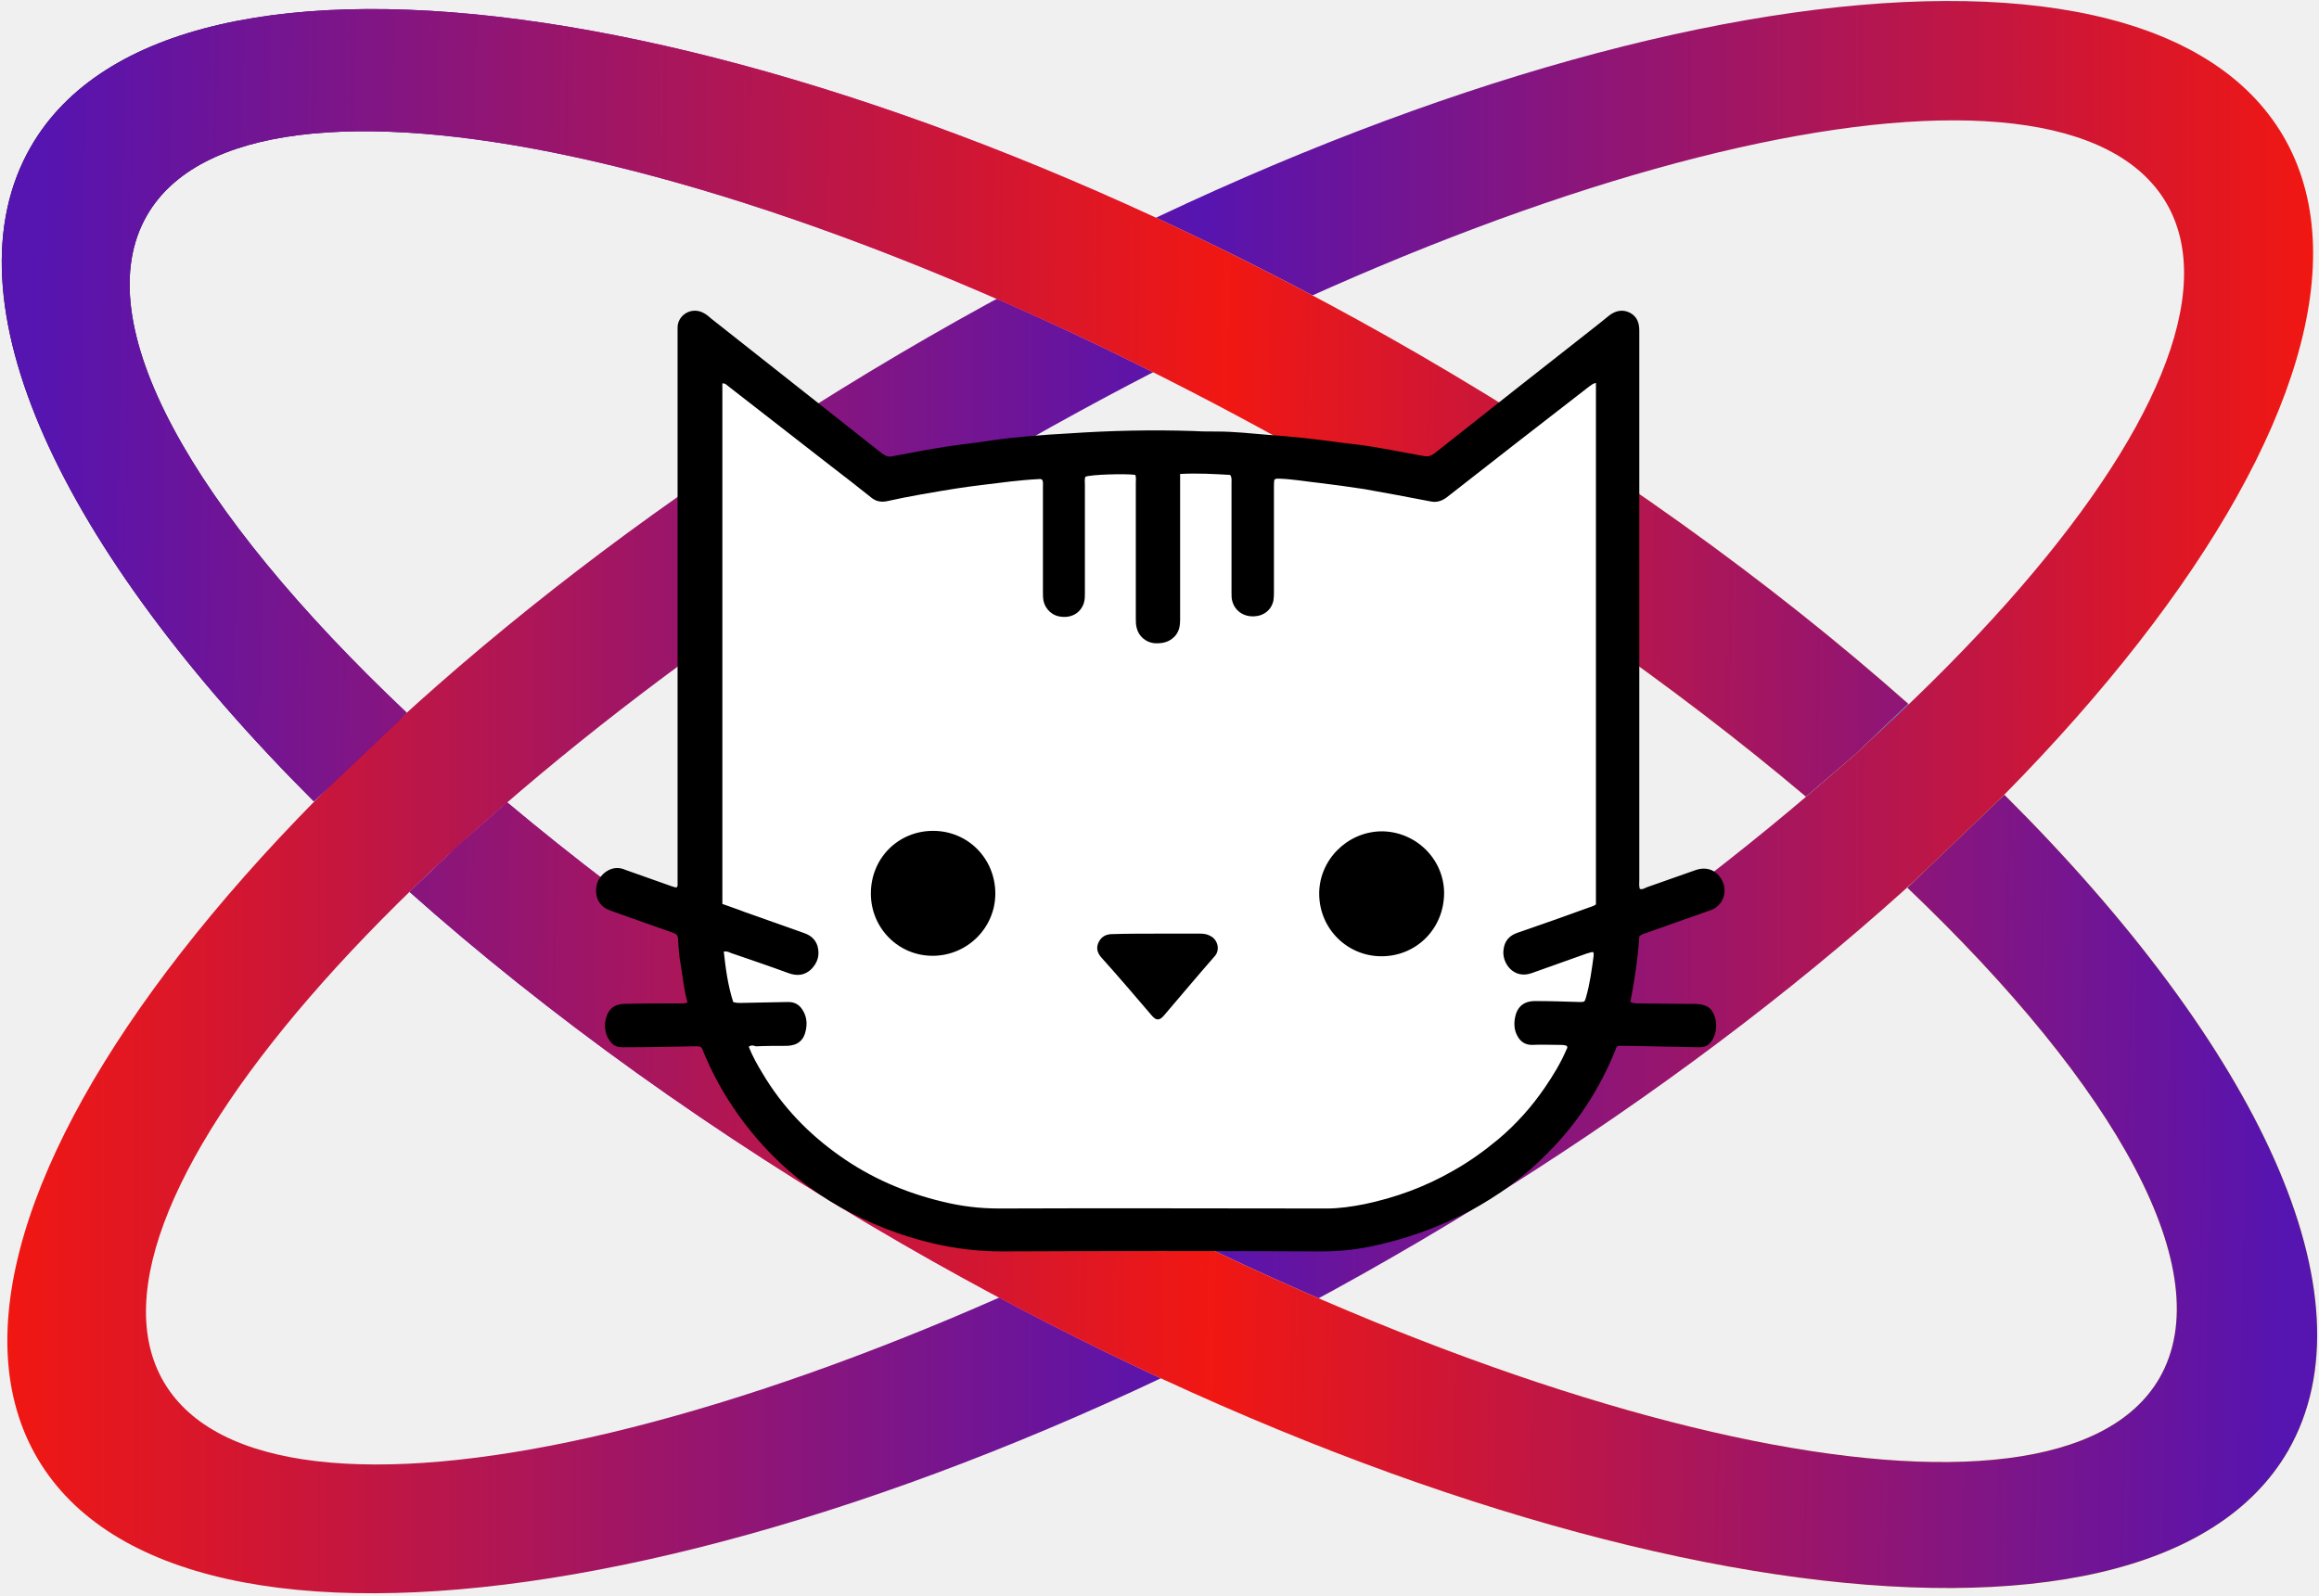
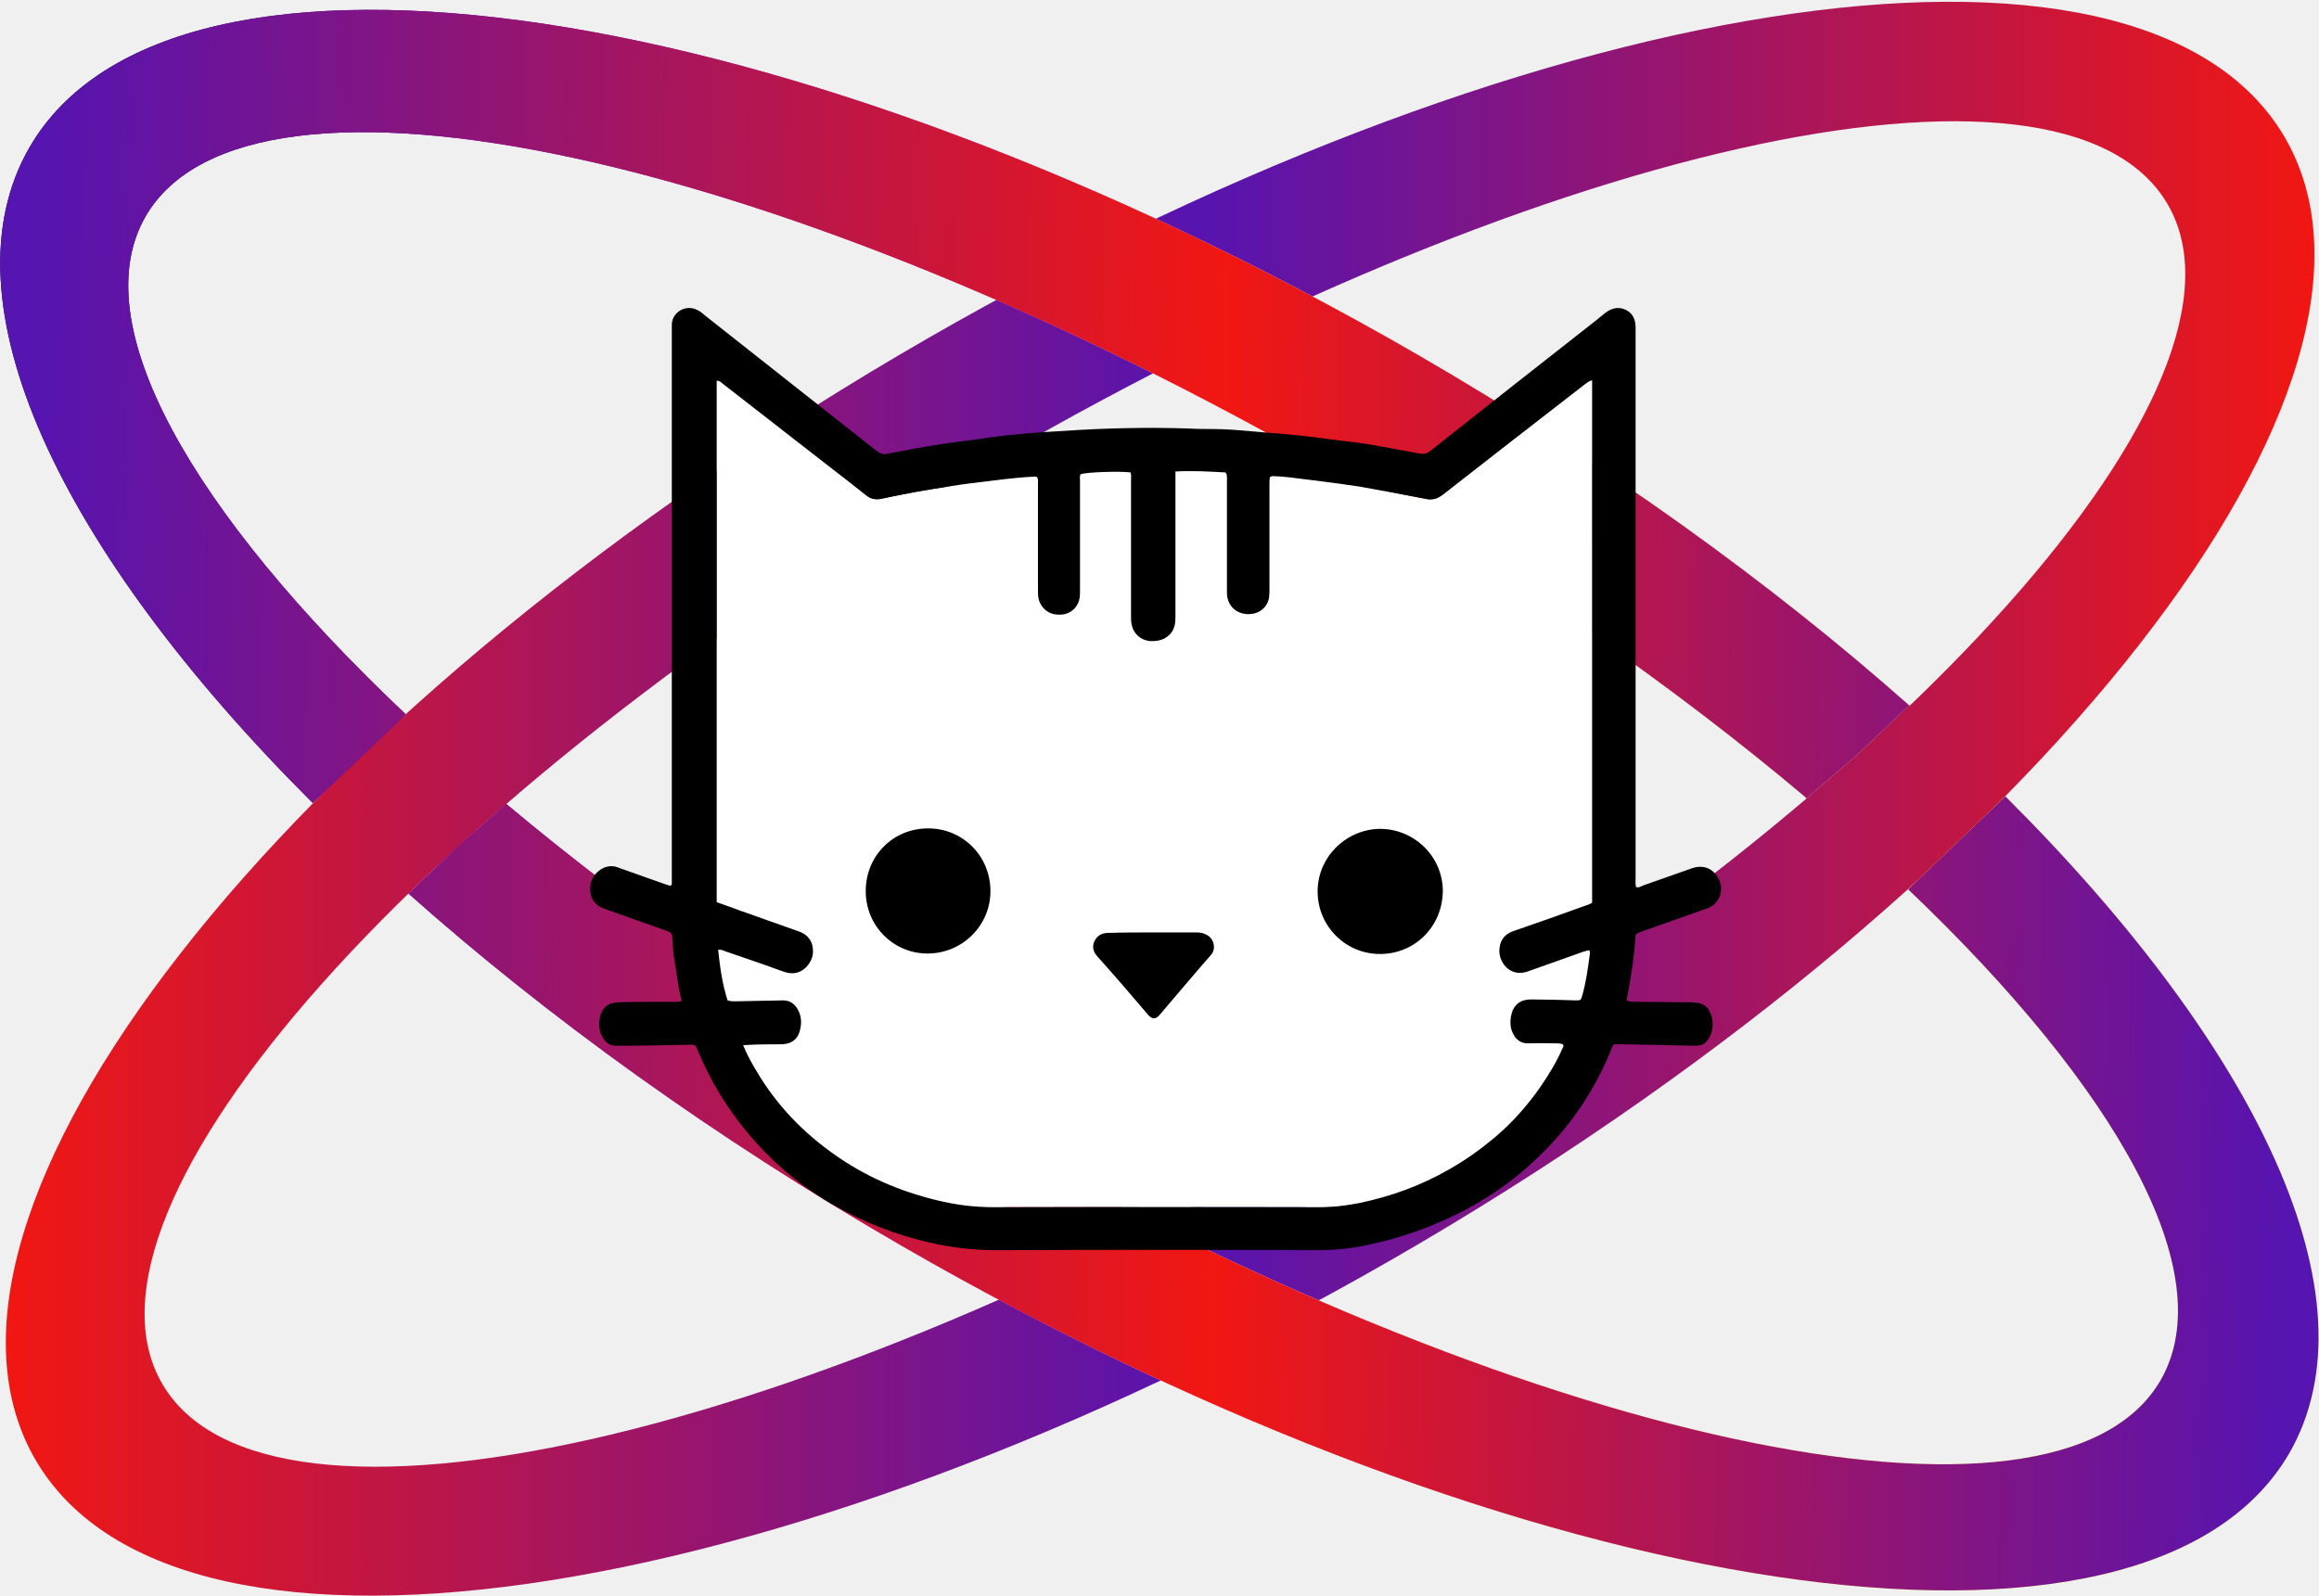
- <svg xmlns="http://www.w3.org/2000/svg" width="1090" height="750" viewBox="0 0 1090 750" fill="none">
-   <path d="M898.979 332.841L895.647 329.917L894.332 331.417L897.663 334.341L898.979 332.841Z" fill="#4483FF" />
-   <path d="M892.599 329.452L848.1 373.964L852.801 378.666L897.299 334.154L892.599 329.452Z" fill="#4287FF" />
-   <path d="M1073.09 63.786C1005.29 -51.254 714.12 -5.15 422.732 166.413C131.123 338.419 -50.136 570.715 17.67 685.755C85.476 800.795 376.642 754.69 668.03 583.128C959.418 411.344 1140.68 178.826 1073.09 63.786ZM636.786 523.945C376.864 677.11 126.248 733.411 77.056 649.846C27.863 566.282 198.707 374.327 458.408 221.162C718.33 67.997 968.724 11.696 1018.14 95.261C1067.33 178.826 896.487 370.78 636.786 523.945Z" fill="url(#paint0_linear_243_455)" />
-   <path d="M942.134 373.662L896.487 417.328C995.094 511.311 1043.62 597.979 1015.04 647.851C966.509 731.859 715.45 677.553 454.42 526.827C372.21 479.392 298.865 427.968 238.372 377.208L215.105 397.822L192.503 419.323C257.207 476.954 335.649 533.698 424.284 584.901C717.223 754.025 1008.83 797.47 1075.53 681.987C1116.97 609.505 1061.35 492.47 942.134 373.662ZM665.814 165.969C372.875 -3.155 81.266 -46.599 14.568 68.884C-27.091 140.922 28.528 257.957 147.521 376.765L188.293 337.975L191.173 335.094C90.351 239.781 40.051 151.562 69.079 101.246C117.606 17.238 368.665 71.544 629.696 222.27C713.234 270.591 787.687 322.903 848.846 374.549L872.112 354.599L896.93 330.882C832.448 273.695 754.228 217.172 665.814 165.969Z" fill="url(#paint1_linear_243_455)" />
-   <path d="M942.134 373.662L896.487 417.328C995.094 511.311 1043.62 597.979 1015.04 647.851C966.509 731.859 715.45 677.553 454.42 526.827C372.21 479.392 298.865 427.968 238.372 377.208L215.105 397.822L192.503 419.323C257.207 476.954 335.649 533.698 424.284 584.901C717.223 754.025 1008.83 797.47 1075.53 681.987C1116.97 609.505 1061.35 492.47 942.134 373.662ZM665.814 165.969C372.875 -3.155 81.266 -46.599 14.568 68.884C-27.091 140.922 28.528 257.957 147.521 376.765L188.293 337.975L191.173 335.094C90.351 239.781 40.051 151.562 69.079 101.246C117.606 17.238 368.665 71.544 629.696 222.27C713.234 270.591 787.687 322.903 848.846 374.549L872.112 354.599L896.93 330.882C832.448 273.695 754.228 217.172 665.814 165.969Z" fill="url(#paint2_linear_243_455)" />
-   <path d="M761.931 316.031C762.153 271.257 761.488 226.704 760.158 181.929C759.937 172.62 748.414 167.522 741.545 174.171C721.159 194.342 696.784 218.059 668.864 227.591C667.313 224.487 664.211 222.049 659.336 222.492C645.376 223.157 631.194 222.936 617.234 222.271C615.683 221.606 614.132 221.162 612.138 221.384C610.808 221.606 609.7 221.606 608.371 221.827C601.945 221.384 595.74 220.941 589.314 220.497C586.655 220.054 583.774 219.833 581.115 219.833C551.201 217.394 521.508 214.291 491.594 214.513C464.56 214.734 438.413 221.162 411.601 222.271C404.288 222.492 398.749 222.049 393.209 217.173C388.112 212.739 383.681 207.641 378.806 202.987C370.385 194.785 362.187 186.362 353.766 178.161C353.988 176.831 353.988 175.501 354.21 174.171C355.317 162.202 339.585 160.65 334.267 169.073C328.727 171.733 324.96 178.161 329.392 183.924C330.056 184.811 330.721 185.476 331.164 186.362C324.074 258.844 318.977 331.326 326.068 404.251C329.17 435.948 332.494 468.531 345.124 498.012C357.755 527.049 380.135 547.884 409.606 559.411C442.623 572.488 478.963 572.267 513.974 572.932C551.866 573.597 590.865 576.921 628.757 574.04C663.103 571.38 690.801 555.421 712.517 529.044C713.403 527.935 714.29 526.827 715.176 525.719C718.5 524.832 721.159 522.616 722.267 518.404C722.488 517.739 722.488 517.074 722.71 516.409C740.215 493.8 753.511 470.305 757.942 440.603C763.704 399.818 761.709 357.26 761.931 316.031Z" fill="white" />
-   <path d="M323.135 471.308C321.363 465.102 320.919 458.895 319.812 452.689C319.147 449.143 318.925 445.375 318.704 441.828C318.704 439.833 318.039 439.168 316.266 438.503C306.738 435.178 297.431 431.853 288.124 428.529C287.46 428.307 287.016 428.085 286.352 427.863C281.698 426.09 279.482 421.879 280.369 416.559C281.034 412.348 285.022 408.579 289.232 408.136C291.005 407.914 292.556 408.358 294.107 409.023C301.198 411.461 308.289 414.121 315.38 416.559C316.266 416.781 316.931 417.224 318.039 417.224C318.703 416.559 318.482 415.672 318.482 415.007C318.482 414.121 318.482 413.234 318.482 412.348C318.482 327.01 318.482 241.672 318.482 156.334C318.482 155.669 318.482 155.004 318.482 154.339C318.26 148.133 325.13 143.921 330.891 147.246C332.22 147.911 333.328 149.019 334.436 149.906C361.027 170.963 387.839 192.021 414.429 213.078C416.202 214.408 417.753 215.073 419.969 214.408C428.168 212.856 436.367 211.305 444.787 209.975C451.878 208.867 458.969 208.202 465.838 207.093C478.025 205.32 490.212 204.433 502.4 203.768C521.899 202.438 541.621 201.995 561.342 202.66C564.888 202.882 568.433 202.882 571.978 202.882C579.956 202.882 587.933 203.768 595.91 204.433C601.671 204.877 607.432 205.32 613.415 205.985C621.836 206.872 630.256 208.202 638.676 209.088C648.869 210.418 659.062 212.635 669.255 214.408C671.471 214.851 672.801 214.186 674.352 213.078C700.056 192.686 725.982 172.293 751.686 152.122C753.237 150.792 754.788 149.684 756.339 148.354C759.22 146.138 762.544 145.251 766.089 147.024C769.413 148.798 770.521 151.679 770.521 155.447C770.521 194.681 770.521 234.135 770.521 273.369C770.521 320.138 770.521 366.908 770.521 413.678C770.521 415.007 770.299 416.337 770.743 417.889C771.851 418.332 772.959 417.667 773.845 417.224C781.6 414.564 789.356 411.683 797.112 409.023C802.43 407.249 807.083 409.244 809.52 414.121C812.18 419.441 809.742 425.869 804.202 427.863C794.231 431.41 784.038 434.957 774.066 438.503C772.958 438.946 771.629 439.168 770.521 440.276C769.856 450.473 768.305 460.89 766.311 471.087C767.64 471.752 769.192 471.752 770.521 471.752C777.612 471.752 784.481 471.973 791.572 471.973C793.345 471.973 794.896 471.973 796.668 471.973C801.986 472.195 804.424 473.525 805.975 477.958C807.526 482.391 806.418 487.933 803.316 490.814C801.986 492.144 800.214 492.366 798.441 492.366C787.362 492.144 776.282 491.922 765.203 491.701C763.43 491.701 761.879 491.701 760.55 491.701C759.663 492.144 759.663 492.809 759.442 493.252C752.129 511.65 741.493 528.052 727.533 542.017C716.675 553.1 704.266 562.188 690.528 569.502C675.681 577.26 660.17 582.802 643.773 586.127C636.239 587.678 628.705 588.343 620.949 588.343C570.87 588.121 520.57 588.121 470.491 588.343C459.633 588.343 448.997 587.013 438.583 584.575C423.293 581.028 408.668 575.265 394.93 567.507C381.191 559.749 369.004 549.997 358.368 538.249C350.391 529.382 343.521 519.851 337.76 509.433C335.101 504.557 332.664 499.459 330.448 494.139C330.226 493.474 330.004 492.809 329.561 492.366C328.453 491.701 327.124 491.922 326.016 491.922C315.38 492.144 304.965 492.366 294.329 492.366C291.891 492.366 289.454 492.587 287.46 490.371C285.244 487.933 284.357 485.051 284.357 481.948C284.357 480.84 284.579 479.731 284.801 478.845C285.908 474.411 288.789 471.973 293.664 471.973C301.863 471.752 310.283 471.752 318.482 471.752C319.811 471.752 321.363 471.973 323.135 471.308ZM351.942 492.144C353.714 496.577 355.93 500.567 358.368 504.557C367.674 520.294 380.083 533.151 394.93 543.568C409.333 553.765 425.287 560.636 442.571 564.848C451.435 567.064 460.298 568.172 469.605 568.172C521.013 567.951 572.2 568.172 623.608 568.172C629.591 568.172 635.352 567.286 641.114 566.177C655.96 563.074 669.92 557.976 682.994 550.44C690.528 546.228 697.619 541.13 704.266 535.589C712.687 528.496 719.999 520.294 726.204 511.207C729.971 505.665 733.516 499.902 736.175 493.696C736.397 493.031 737.061 492.587 736.396 491.701C735.289 491.257 734.181 491.257 733.294 491.257C728.862 491.257 724.431 491.036 719.999 491.257C716.897 491.257 714.681 489.706 713.351 487.268C711.8 484.608 711.579 481.948 712.022 478.845C712.908 473.525 716.01 470.643 721.55 470.643C728.419 470.643 735.288 470.865 742.379 471.087C744.817 471.087 744.817 471.087 745.482 468.87C747.254 462.664 748.141 456.236 749.027 449.586C749.027 448.921 749.249 448.256 748.805 447.591C747.697 447.591 747.033 448.034 745.925 448.256C737.283 451.359 728.419 454.462 719.777 457.566C711.357 460.447 705.817 452.689 706.704 446.483C707.147 442.493 709.363 439.833 713.351 438.503C724.431 434.735 735.51 430.745 746.589 426.755C747.697 426.312 749.027 426.09 750.135 425.204C750.135 343.634 750.135 261.843 750.135 180.051C748.584 180.273 747.919 181.159 746.811 181.824C724.431 199.114 702.272 216.403 679.892 233.914C677.454 235.687 675.017 236.352 672.136 235.687C661.721 233.692 651.307 231.697 641.114 229.924C634.023 228.816 627.154 227.929 620.063 227.042C613.858 226.377 607.654 225.269 601.45 225.048C600.785 225.048 599.898 224.826 599.012 225.491C598.791 226.599 598.79 227.707 598.79 228.816C598.79 245.218 598.79 261.621 598.79 278.023C598.79 279.353 598.79 280.683 598.569 282.235C597.683 286.668 594.137 289.55 589.484 289.771C584.609 289.993 580.62 287.333 579.291 282.9C578.848 281.57 578.848 280.24 578.848 278.688C578.848 261.399 578.848 244.11 578.848 226.821C578.848 225.712 579.069 224.383 578.183 223.274C570.427 222.831 562.893 222.388 554.695 222.831C554.695 224.383 554.695 225.491 554.695 226.599C554.695 237.682 554.695 248.765 554.695 259.848C554.695 270.265 554.695 280.683 554.695 291.323C554.695 294.204 554.251 296.864 552.257 299.081C549.598 301.962 546.274 302.627 542.507 302.406C538.519 301.962 535.195 299.081 534.308 295.313C533.865 293.761 533.865 292.21 533.865 290.658C533.865 269.379 533.865 248.1 533.865 227.042C533.865 225.712 534.087 224.604 533.644 223.274C529.434 222.609 512.593 223.053 510.155 224.161C509.712 225.269 509.934 226.599 509.934 227.707C509.934 244.775 509.934 261.843 509.934 278.91C509.934 280.462 509.934 281.792 509.491 283.343C508.161 287.776 504.173 290.436 499.298 289.993C494.866 289.771 491.32 286.668 490.434 282.235C490.213 280.905 490.212 279.575 490.212 278.023C490.212 261.621 490.212 245.218 490.212 228.816C490.212 227.707 490.434 226.377 489.769 225.491C489.104 225.047 488.44 225.269 487.775 225.269C483.343 225.491 479.133 225.934 474.923 226.377C466.281 227.486 457.639 228.372 449.219 229.702C438.361 231.476 427.503 233.249 416.645 235.687C413.986 236.13 411.77 235.687 409.776 234.135C403.35 229.037 396.924 223.939 390.498 219.063C374.544 206.65 358.589 194.237 342.635 181.824C341.749 181.159 340.862 180.051 339.533 180.273C339.533 261.843 339.533 343.412 339.533 424.982C343.078 426.312 346.624 427.42 349.947 428.75C359.254 432.075 368.782 435.4 378.089 438.725C381.191 439.833 383.407 441.828 384.294 444.931C385.401 449.143 384.293 452.689 381.191 455.792C378.089 458.674 374.544 458.896 370.777 457.566C361.692 454.241 352.606 451.138 343.521 448.034C342.635 447.591 341.527 447.148 340.197 447.369C341.084 455.571 342.192 463.55 344.629 471.087C345.959 471.53 347.067 471.53 347.953 471.53C355.487 471.308 363.021 471.308 370.555 471.087C373.879 471.087 376.095 472.638 377.646 475.52C379.197 478.401 379.419 481.283 378.754 484.386C377.867 489.041 374.987 491.479 370.112 491.701C365.237 491.701 360.14 491.701 355.266 491.922C354.158 491.479 353.05 491.257 351.942 492.144Z" fill="black" />
-   <path d="M438.583 390.625C454.98 390.625 467.832 403.703 467.832 420.105C467.832 436.286 454.537 449.364 438.361 449.364C422.185 449.364 409.333 436.286 409.333 420.105C409.333 403.481 422.185 390.625 438.583 390.625Z" fill="black" />
-   <path d="M649.755 449.585C633.579 449.807 620.284 436.951 620.063 420.548C619.841 404.589 632.915 391.289 648.869 390.846C665.045 390.624 678.562 403.481 678.783 419.662C678.783 436.508 665.931 449.364 649.755 449.585Z" fill="black" />
-   <path d="M543.889 438.946C550.537 438.946 557.406 438.946 564.054 438.946C565.826 438.946 567.377 439.167 568.929 440.054C572.474 441.827 573.582 446.704 570.923 449.585C562.946 458.673 555.19 467.983 547.213 477.293C544.997 479.952 543.446 479.952 541.23 477.293C533.474 468.205 525.719 459.117 517.742 450.25C515.747 448.034 515.083 445.596 516.412 442.936C517.742 440.276 519.958 439.168 522.838 439.168C529.929 438.946 536.798 438.946 543.889 438.946Z" fill="black" />
+ <svg xmlns="http://www.w3.org/2000/svg" width="892" height="614" viewBox="0 0 892 614" fill="none">
+   <path d="M734.923 274.177L736 272.497L731 269L733 270.499L732.193 271.782L734.923 274.177Z" fill="#8E1678" />
+   <path d="M730.772 270.172L694.312 306.635L698.163 310.486L734.624 274.023L730.772 270.172Z" fill="#8F1677" />
+   <path d="M878.663 52.551C823.105 -41.686 584.531 -3.918 345.777 136.62C106.841 277.522 -41.677 467.811 13.881 562.048C69.439 656.285 308.012 618.518 546.767 477.979C785.521 337.259 934.039 146.788 878.663 52.551ZM521.166 429.499C308.193 554.967 102.846 601.087 62.539 532.633C22.233 464.18 162.217 306.937 375.008 181.469C587.981 56.001 793.147 9.881 833.635 78.335C873.942 146.788 733.957 304.031 521.166 429.499Z" fill="url(#paint0_linear_909_89)" />
+   <path d="M771.36 306.391L733.958 342.162C814.754 419.149 854.516 490.144 831.094 530.999C791.332 599.815 585.622 555.33 371.741 431.859C304.381 393.002 244.284 350.877 194.718 309.297L175.653 326.183L157.134 343.796C210.15 391.005 274.424 437.488 347.049 479.432C587.074 617.973 826.01 653.561 880.661 558.961C914.613 499.586 869.041 403.715 771.36 306.391ZM544.952 136.257C304.926 -2.284 65.99 -37.873 11.339 56.727C-22.794 115.739 22.778 211.61 120.277 308.934L153.684 277.158L156.045 274.798C73.434 196.721 32.219 124.454 56.004 83.237C95.766 14.42 301.476 58.906 515.357 182.376C583.806 221.96 644.811 264.811 694.922 307.118L713.986 290.776L734.321 271.348C681.487 224.502 617.395 178.2 544.952 136.257Z" fill="url(#paint1_linear_909_89)" />
+   <path d="M771.36 306.391L733.958 342.162C814.754 419.149 854.516 490.144 831.094 530.999C791.332 599.815 585.622 555.33 371.741 431.859C304.381 393.002 244.284 350.877 194.718 309.297L175.653 326.183L157.134 343.796C210.15 391.005 274.424 437.488 347.049 479.432C587.074 617.973 826.01 653.561 880.661 558.961C914.613 499.586 869.041 403.715 771.36 306.391ZM544.952 136.257C304.926 -2.284 65.99 -37.873 11.339 56.727C-22.794 115.739 22.778 211.61 120.277 308.934L153.684 277.158L156.045 274.798C73.434 196.721 32.219 124.454 56.004 83.237C95.766 14.42 301.476 58.906 515.357 182.376C583.806 221.96 644.811 264.811 694.922 307.118L713.986 290.776L734.321 271.348C681.487 224.502 617.395 178.2 544.952 136.257Z" fill="url(#paint2_linear_909_89)" />
+   <g filter="url(#filter0_d_909_89)">
+     <path fill-rule="evenodd" clip-rule="evenodd" d="M552.6 191.716L612.532 145.583L612.532 206.353H612.533V358.603H612.511C612.012 384.085 602.575 407.338 587.256 425.257C568.107 449.232 538.69 464.582 505.701 464.582C504.037 464.582 502.386 464.543 500.746 464.466H386.792C384.879 464.584 382.957 464.643 381.025 464.643C375.589 464.643 370.271 464.185 365.095 463.311C312.694 456.267 274.465 406.271 275.425 355.227C275.453 353.751 275.518 352.278 275.621 350.809V219.037L275.621 219.037L275.621 145.583L334.458 191.435L334.473 191.429L335.539 191.855L336.819 192.068H337.885L339.378 191.744L354.517 188.759L362.194 187.59L362.156 187.634C385.738 183.295 414.052 180.767 444.503 180.767C480.458 180.767 513.435 184.292 539.161 190.161L539.179 190.148L549.376 192.111L549.873 192.137L552.279 191.823L552.6 191.716Z" fill="white" />
+   </g>
+   <path fill-rule="evenodd" clip-rule="evenodd" d="M260.292 374.899C260.776 378.29 261.261 381.682 262.23 385.073C261.058 385.513 260.004 385.48 259.068 385.45C258.843 385.443 258.625 385.436 258.414 385.436H258.411C251.688 385.436 244.784 385.436 238.061 385.618C234.063 385.618 231.7 387.616 230.792 391.25C230.61 391.977 230.429 392.885 230.429 393.794C230.429 396.337 231.155 398.699 232.973 400.697C234.472 402.363 236.276 402.349 238.106 402.335C238.273 402.334 238.439 402.333 238.606 402.333C247.153 402.333 255.525 402.158 264.065 401.98L264.593 401.969C264.77 401.969 264.955 401.962 265.143 401.955C265.92 401.926 266.769 401.894 267.5 402.333C267.864 402.696 268.045 403.241 268.227 403.786C270.044 408.146 272.043 412.325 274.224 416.322C278.949 424.861 284.582 432.673 291.124 439.94C299.847 449.569 309.842 457.563 321.109 463.922C332.376 470.281 344.37 475.004 356.909 477.911C365.45 479.91 374.172 481 383.077 481C424.147 480.818 465.398 480.818 506.468 481C512.828 481 519.007 480.455 525.185 479.183C538.633 476.458 551.354 471.916 563.529 465.557C574.796 459.562 584.973 452.113 593.877 443.029C605.326 431.583 614.049 418.139 620.046 403.059C620.088 402.973 620.121 402.878 620.156 402.776C620.268 402.449 620.399 402.065 620.954 401.788H624.77L652.029 402.333C653.483 402.333 654.936 402.151 656.027 401.061C658.571 398.699 659.48 394.157 658.208 390.523C656.936 386.89 654.936 385.8 650.575 385.618H646.396C643.488 385.618 640.626 385.573 637.764 385.527C634.901 385.482 632.039 385.436 629.132 385.436C628.041 385.436 626.769 385.436 625.679 384.891C627.314 376.534 628.587 367.995 629.132 359.638C629.826 358.944 630.627 358.674 631.371 358.423C631.601 358.346 631.825 358.27 632.039 358.185C636.128 356.731 640.262 355.278 644.396 353.824C648.531 352.371 652.665 350.917 656.754 349.464C661.297 347.829 663.296 342.56 661.115 338.2C659.116 334.203 655.3 332.568 650.939 334.021C647.758 335.111 644.578 336.247 641.398 337.382C638.218 338.518 635.038 339.653 631.858 340.743C631.793 340.776 631.727 340.809 631.659 340.844C630.969 341.196 630.141 341.619 629.313 341.288C629.04 340.331 629.075 339.477 629.109 338.648C629.121 338.376 629.132 338.106 629.132 337.836V222.833V126.18C629.132 123.091 628.223 120.729 625.497 119.276C622.59 117.822 619.864 118.549 617.501 120.366C616.865 120.911 616.229 121.411 615.593 121.91C614.957 122.41 614.321 122.91 613.685 123.455C592.605 139.987 571.343 156.702 550.263 173.416C548.991 174.325 547.901 174.87 546.084 174.506C543.297 174.022 540.511 173.497 537.724 172.972C532.151 171.923 526.579 170.873 521.006 170.146C517.553 169.783 514.1 169.329 510.647 168.874C507.195 168.42 503.742 167.966 500.289 167.603C495.383 167.058 490.658 166.694 485.933 166.331C484.625 166.222 483.316 166.106 482.008 165.989C476.774 165.524 471.54 165.059 466.307 165.059C463.399 165.059 460.492 165.059 457.584 164.877C441.41 164.332 425.237 164.696 409.245 165.786C399.25 166.331 389.256 167.058 379.261 168.511C376.358 168.979 373.407 169.351 370.433 169.725C367.635 170.078 364.816 170.433 361.997 170.873C355.091 171.963 348.368 173.235 341.644 174.506C339.826 175.051 338.554 174.507 337.101 173.416C326.197 164.787 315.248 156.157 304.299 147.527C293.351 138.897 282.402 130.268 271.498 121.638C271.262 121.449 271.026 121.248 270.787 121.044C270.105 120.464 269.398 119.861 268.591 119.458C263.866 116.732 258.232 120.184 258.414 125.271V126.906V336.746V338.926C258.414 339.031 258.421 339.143 258.428 339.259C258.457 339.745 258.491 340.303 258.051 340.743C257.445 340.743 257.001 340.582 256.556 340.42C256.334 340.339 256.112 340.259 255.87 340.198C252.962 339.199 250.055 338.154 247.147 337.11C244.24 336.065 241.332 335.02 238.424 334.021C237.152 333.476 235.88 333.113 234.426 333.294C230.974 333.658 227.703 336.746 227.157 340.198C226.43 344.558 228.248 348.01 232.064 349.464C232.337 349.555 232.564 349.645 232.791 349.736C233.018 349.827 233.245 349.918 233.518 350.009L233.52 350.01C241.152 352.735 248.783 355.46 256.597 358.185C258.051 358.73 258.596 359.275 258.596 360.91L258.612 361.166C258.788 363.998 258.975 366.99 259.504 369.812C259.807 371.508 260.05 373.203 260.292 374.899ZM291.124 412.325C289.125 409.055 287.308 405.784 285.854 402.151C285.863 402.144 285.871 402.138 285.88 402.131L289.78 401.92C293.407 401.788 297.153 401.788 300.752 401.788H300.756C304.754 401.606 307.116 399.607 307.843 395.792C308.388 393.249 308.206 390.887 306.934 388.525C305.662 386.163 303.845 384.891 301.119 384.891C298.03 384.982 294.941 385.028 291.851 385.073C288.762 385.118 285.673 385.164 282.583 385.255C281.856 385.255 280.948 385.255 279.857 384.891C277.858 378.714 276.95 372.174 276.223 365.452C277.313 365.27 278.222 365.633 278.949 365.997L278.956 365.999C286.405 368.542 293.853 371.085 301.301 373.809C304.39 374.899 307.298 374.717 309.842 372.355C312.386 369.812 313.295 366.905 312.386 363.453C311.659 360.91 309.842 359.275 307.298 358.366C303.482 357.004 299.62 355.641 295.758 354.278C291.897 352.916 288.035 351.553 284.219 350.191C282.654 349.565 281.029 348.999 279.378 348.424C278.154 347.997 276.916 347.566 275.678 347.102V146.528C276.543 146.384 277.18 146.926 277.769 147.429C277.922 147.56 278.072 147.687 278.222 147.8L317.474 178.322C322.744 182.319 328.014 186.497 333.284 190.676L333.284 190.676C334.92 191.948 336.737 192.311 338.918 191.948C347.822 189.949 356.726 188.496 365.63 187.043L365.631 187.042C370.323 186.302 375.1 185.729 379.902 185.153C382.168 184.881 384.44 184.608 386.711 184.317L386.712 184.317C390.164 183.954 393.617 183.59 397.251 183.409C397.388 183.409 397.524 183.397 397.66 183.386C398.069 183.352 398.478 183.318 398.887 183.59C399.325 184.174 399.294 184.992 399.265 185.762C399.257 185.951 399.25 186.137 399.25 186.316V226.648C399.25 227.92 399.25 229.01 399.432 230.1C400.159 233.734 403.067 236.277 406.701 236.459C410.699 236.823 413.97 234.642 415.06 231.009C415.424 229.737 415.424 228.647 415.424 227.375V185.407C415.424 185.186 415.413 184.953 415.402 184.715C415.368 183.978 415.331 183.187 415.606 182.5C417.605 181.592 431.416 181.229 434.868 181.774C435.139 182.585 435.107 183.296 435.074 184.056C435.062 184.317 435.05 184.584 435.05 184.862V237.004C435.05 238.276 435.05 239.548 435.414 240.819C436.14 243.908 438.866 246.27 442.137 246.633C445.227 246.815 447.952 246.27 450.133 243.908C451.769 242.091 452.132 239.911 452.132 237.549V211.751V184.499V181.41C458.765 181.052 464.868 181.401 471.138 181.759L471.395 181.774C472.003 182.534 471.975 183.421 471.95 184.223C471.945 184.379 471.94 184.532 471.94 184.681V227.194C471.94 228.465 471.94 229.555 472.304 230.645C473.394 234.279 476.665 236.459 480.663 236.277C484.479 236.096 487.387 233.734 488.114 230.1C488.295 228.829 488.295 227.739 488.295 226.65V226.648V186.316C488.295 185.407 488.295 184.499 488.477 183.59C489.066 183.149 489.654 183.184 490.146 183.214C490.262 183.221 490.372 183.227 490.476 183.227C493.868 183.348 497.26 183.792 500.653 184.236C502.349 184.458 504.045 184.681 505.741 184.862C511.556 185.589 517.189 186.316 523.005 187.224C531.364 188.677 539.904 190.312 548.445 191.947L548.446 191.948C550.809 192.493 552.807 191.948 554.806 190.494C573.161 176.142 591.333 161.971 609.687 147.8C609.954 147.639 610.19 147.463 610.422 147.29C610.979 146.874 611.515 146.474 612.413 146.346V347.284C611.763 347.803 611.021 348.044 610.318 348.272C610.038 348.363 609.764 348.452 609.505 348.555L609.489 348.561C600.409 351.829 591.328 355.098 582.247 358.185C578.976 359.275 577.158 361.455 576.795 364.725C576.068 369.812 580.611 376.171 587.517 373.809C591.06 372.537 594.649 371.265 598.238 369.994C601.827 368.722 605.417 367.45 608.96 366.178C609.309 366.109 609.604 366.012 609.887 365.92C610.341 365.771 610.763 365.633 611.323 365.633C611.595 366.042 611.561 366.451 611.527 366.86C611.516 366.996 611.504 367.132 611.504 367.268C610.777 372.719 610.051 377.987 608.597 383.075C608.052 384.891 608.052 384.891 606.053 384.891L605.532 384.875C599.901 384.699 594.436 384.528 588.97 384.528C584.427 384.528 581.883 386.89 581.156 391.25C580.793 393.794 580.975 395.974 582.247 398.154C583.337 400.152 585.154 401.424 587.698 401.424C590.121 401.303 592.544 401.343 594.967 401.384C596.179 401.404 597.39 401.424 598.602 401.424C599.329 401.424 600.238 401.424 601.146 401.788C601.547 402.322 601.358 402.66 601.158 403.018C601.086 403.147 601.013 403.279 600.964 403.423C598.784 408.51 595.876 413.233 592.787 417.775C587.699 425.224 581.702 431.946 574.796 437.76C569.344 442.302 563.529 446.481 557.35 449.933C546.629 456.11 535.18 460.288 523.005 462.832C518.28 463.74 513.555 464.467 508.648 464.467C494.588 464.467 480.548 464.447 466.515 464.427C438.469 464.386 410.45 464.346 382.35 464.467C374.718 464.467 367.449 463.559 360.18 461.742C346.005 458.29 332.921 452.658 321.109 444.301C308.933 435.762 298.757 425.224 291.124 412.325Z" fill="black" />
+   <path d="M356.988 318.716C370.435 318.716 380.975 329.435 380.975 342.879C380.975 356.142 370.072 366.861 356.806 366.861C343.54 366.861 333 356.142 333 342.879C333 329.253 343.54 318.716 356.988 318.716Z" fill="black" />
+   <path d="M531.171 367.044C517.905 367.226 507.001 356.688 506.82 343.244C506.638 330.163 517.36 319.262 530.444 318.899C543.71 318.717 554.795 329.255 554.977 342.517C554.977 356.325 544.437 366.862 531.171 367.044Z" fill="black" />
+   <path d="M443.572 358.749C449.024 358.749 454.657 358.749 460.109 358.749C461.563 358.749 462.835 358.931 464.107 359.657C467.014 361.111 467.923 365.108 465.742 367.47C459.2 374.919 452.84 382.549 446.298 390.18C444.48 392.36 443.208 392.36 441.391 390.18C435.031 382.731 428.67 375.282 422.128 368.015C420.493 366.198 419.948 364.199 421.038 362.019C422.128 359.839 423.946 358.931 426.308 358.931C432.123 358.749 437.757 358.749 443.572 358.749Z" fill="black" />
  <defs>
-     <linearGradient id="paint0_linear_243_455" x1="3.506" y1="374.884" x2="1087.3" y2="374.885" gradientUnits="userSpaceOnUse">
+     <filter id="filter0_d_909_89" x="271.407" y="145.583" width="345.125" height="327.061" filterUnits="userSpaceOnUse" color-interpolation-filters="sRGB">
+       <feFlood flood-opacity="0" result="BackgroundImageFix" />
+       <feColorMatrix in="SourceAlpha" type="matrix" values="0 0 0 0 0 0 0 0 0 0 0 0 0 0 0 0 0 0 127 0" result="hardAlpha" />
+       <feOffset dy="4" />
+       <feGaussianBlur stdDeviation="2" />
+       <feComposite in2="hardAlpha" operator="out" />
+       <feColorMatrix type="matrix" values="0 0 0 0 0 0 0 0 0 0 0 0 0 0 0 0 0 0 0.25 0" />
+       <feBlend mode="normal" in2="BackgroundImageFix" result="effect1_dropShadow_909_89" />
+       <feBlend mode="normal" in="SourceGraphic" in2="effect1_dropShadow_909_89" result="shape" />
+     </filter>
+     <linearGradient id="paint0_linear_909_89" x1="2.275" y1="307.393" x2="890.303" y2="307.394" gradientUnits="userSpaceOnUse">
      <stop stop-color="#F11712" />
      <stop offset="0.516" stop-color="#5614B0" />
      <stop offset="1" stop-color="#F11712" />
    </linearGradient>
-     <linearGradient id="paint1_linear_243_455" x1="15.374" y1="416.52" x2="1074.11" y2="432.324" gradientUnits="userSpaceOnUse">
+     <linearGradient id="paint1_linear_909_89" x1="12" y1="341.5" x2="879.501" y2="354.452" gradientUnits="userSpaceOnUse">
      <stop stop-color="#03001E" />
      <stop offset="0.193" stop-color="#7303C0" />
      <stop offset="0.391" stop-color="#EC38BC" />
      <stop offset="0.536" stop-color="#FDEFF9" />
      <stop offset="0.651" stop-color="#FCF3BB" />
      <stop offset="0.995" stop-color="#F7FF00" />
    </linearGradient>
-     <linearGradient id="paint2_linear_243_455" x1="15.374" y1="416.52" x2="1074.11" y2="432.324" gradientUnits="userSpaceOnUse">
+     <linearGradient id="paint2_linear_909_89" x1="12" y1="341.5" x2="879.501" y2="354.452" gradientUnits="userSpaceOnUse">
      <stop stop-color="#5614B0" />
      <stop offset="0.526" stop-color="#F11712" />
      <stop offset="1" stop-color="#5614B0" />
    </linearGradient>
  </defs>
</svg>
